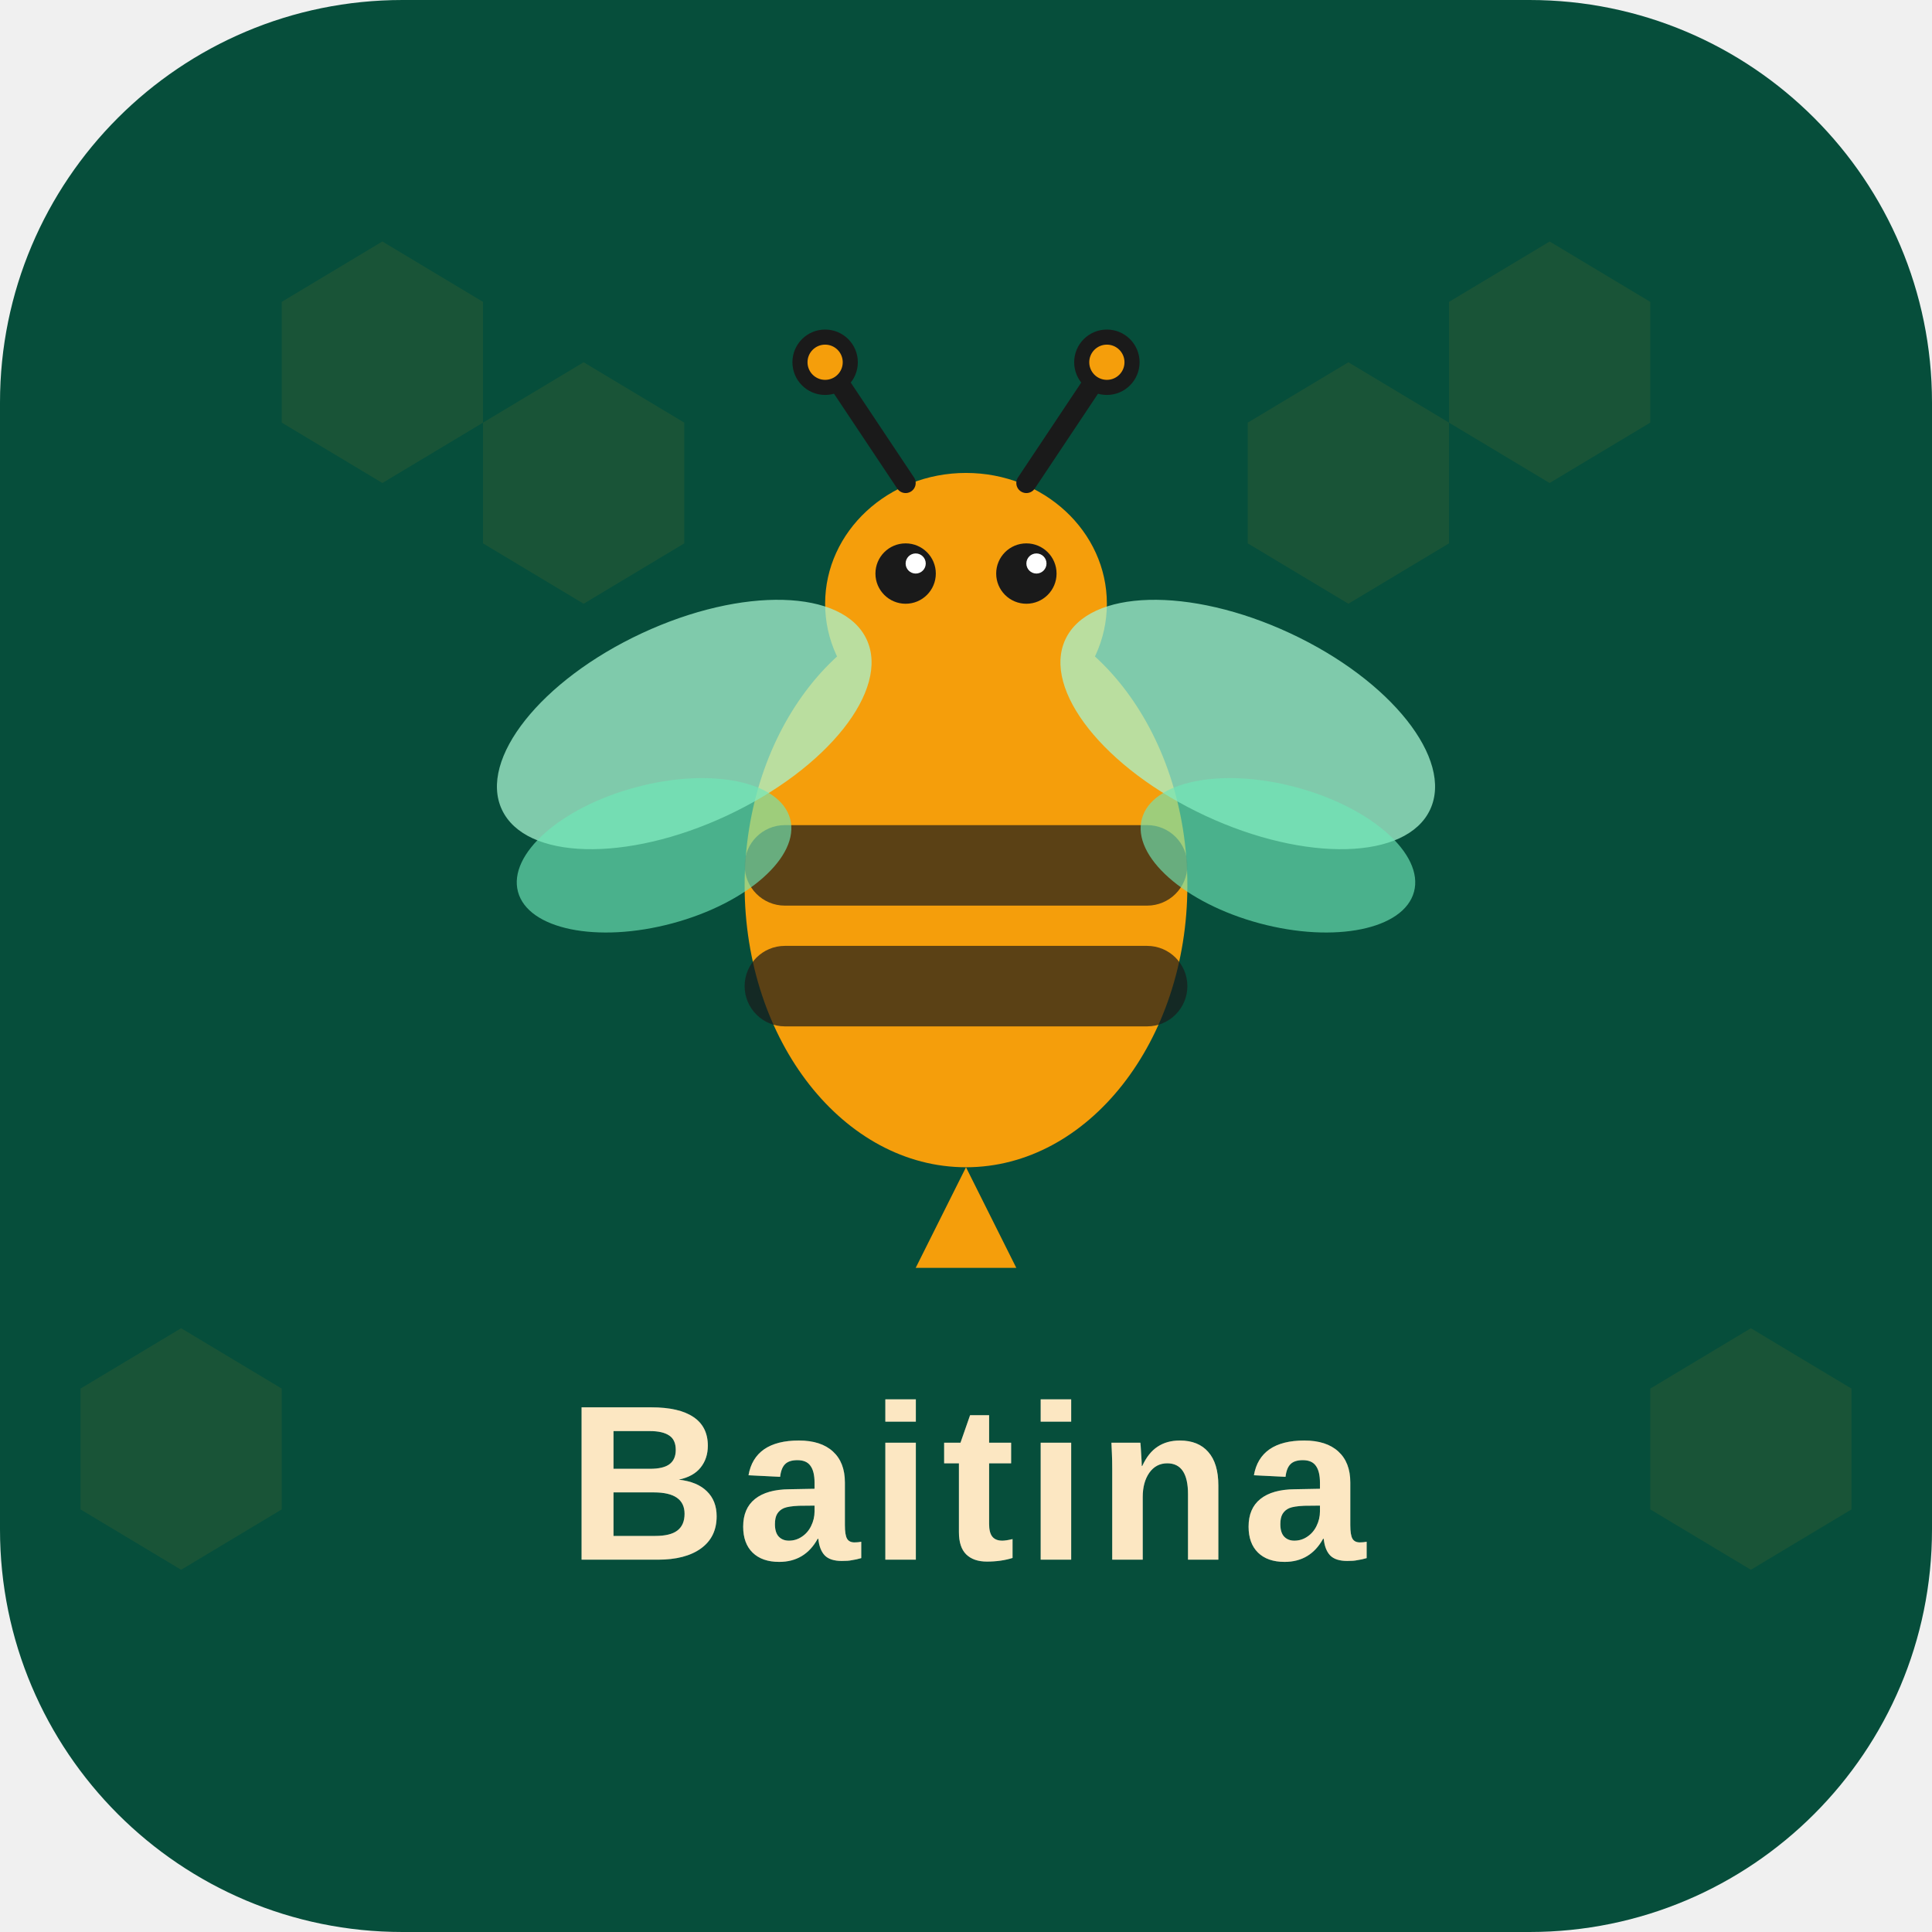
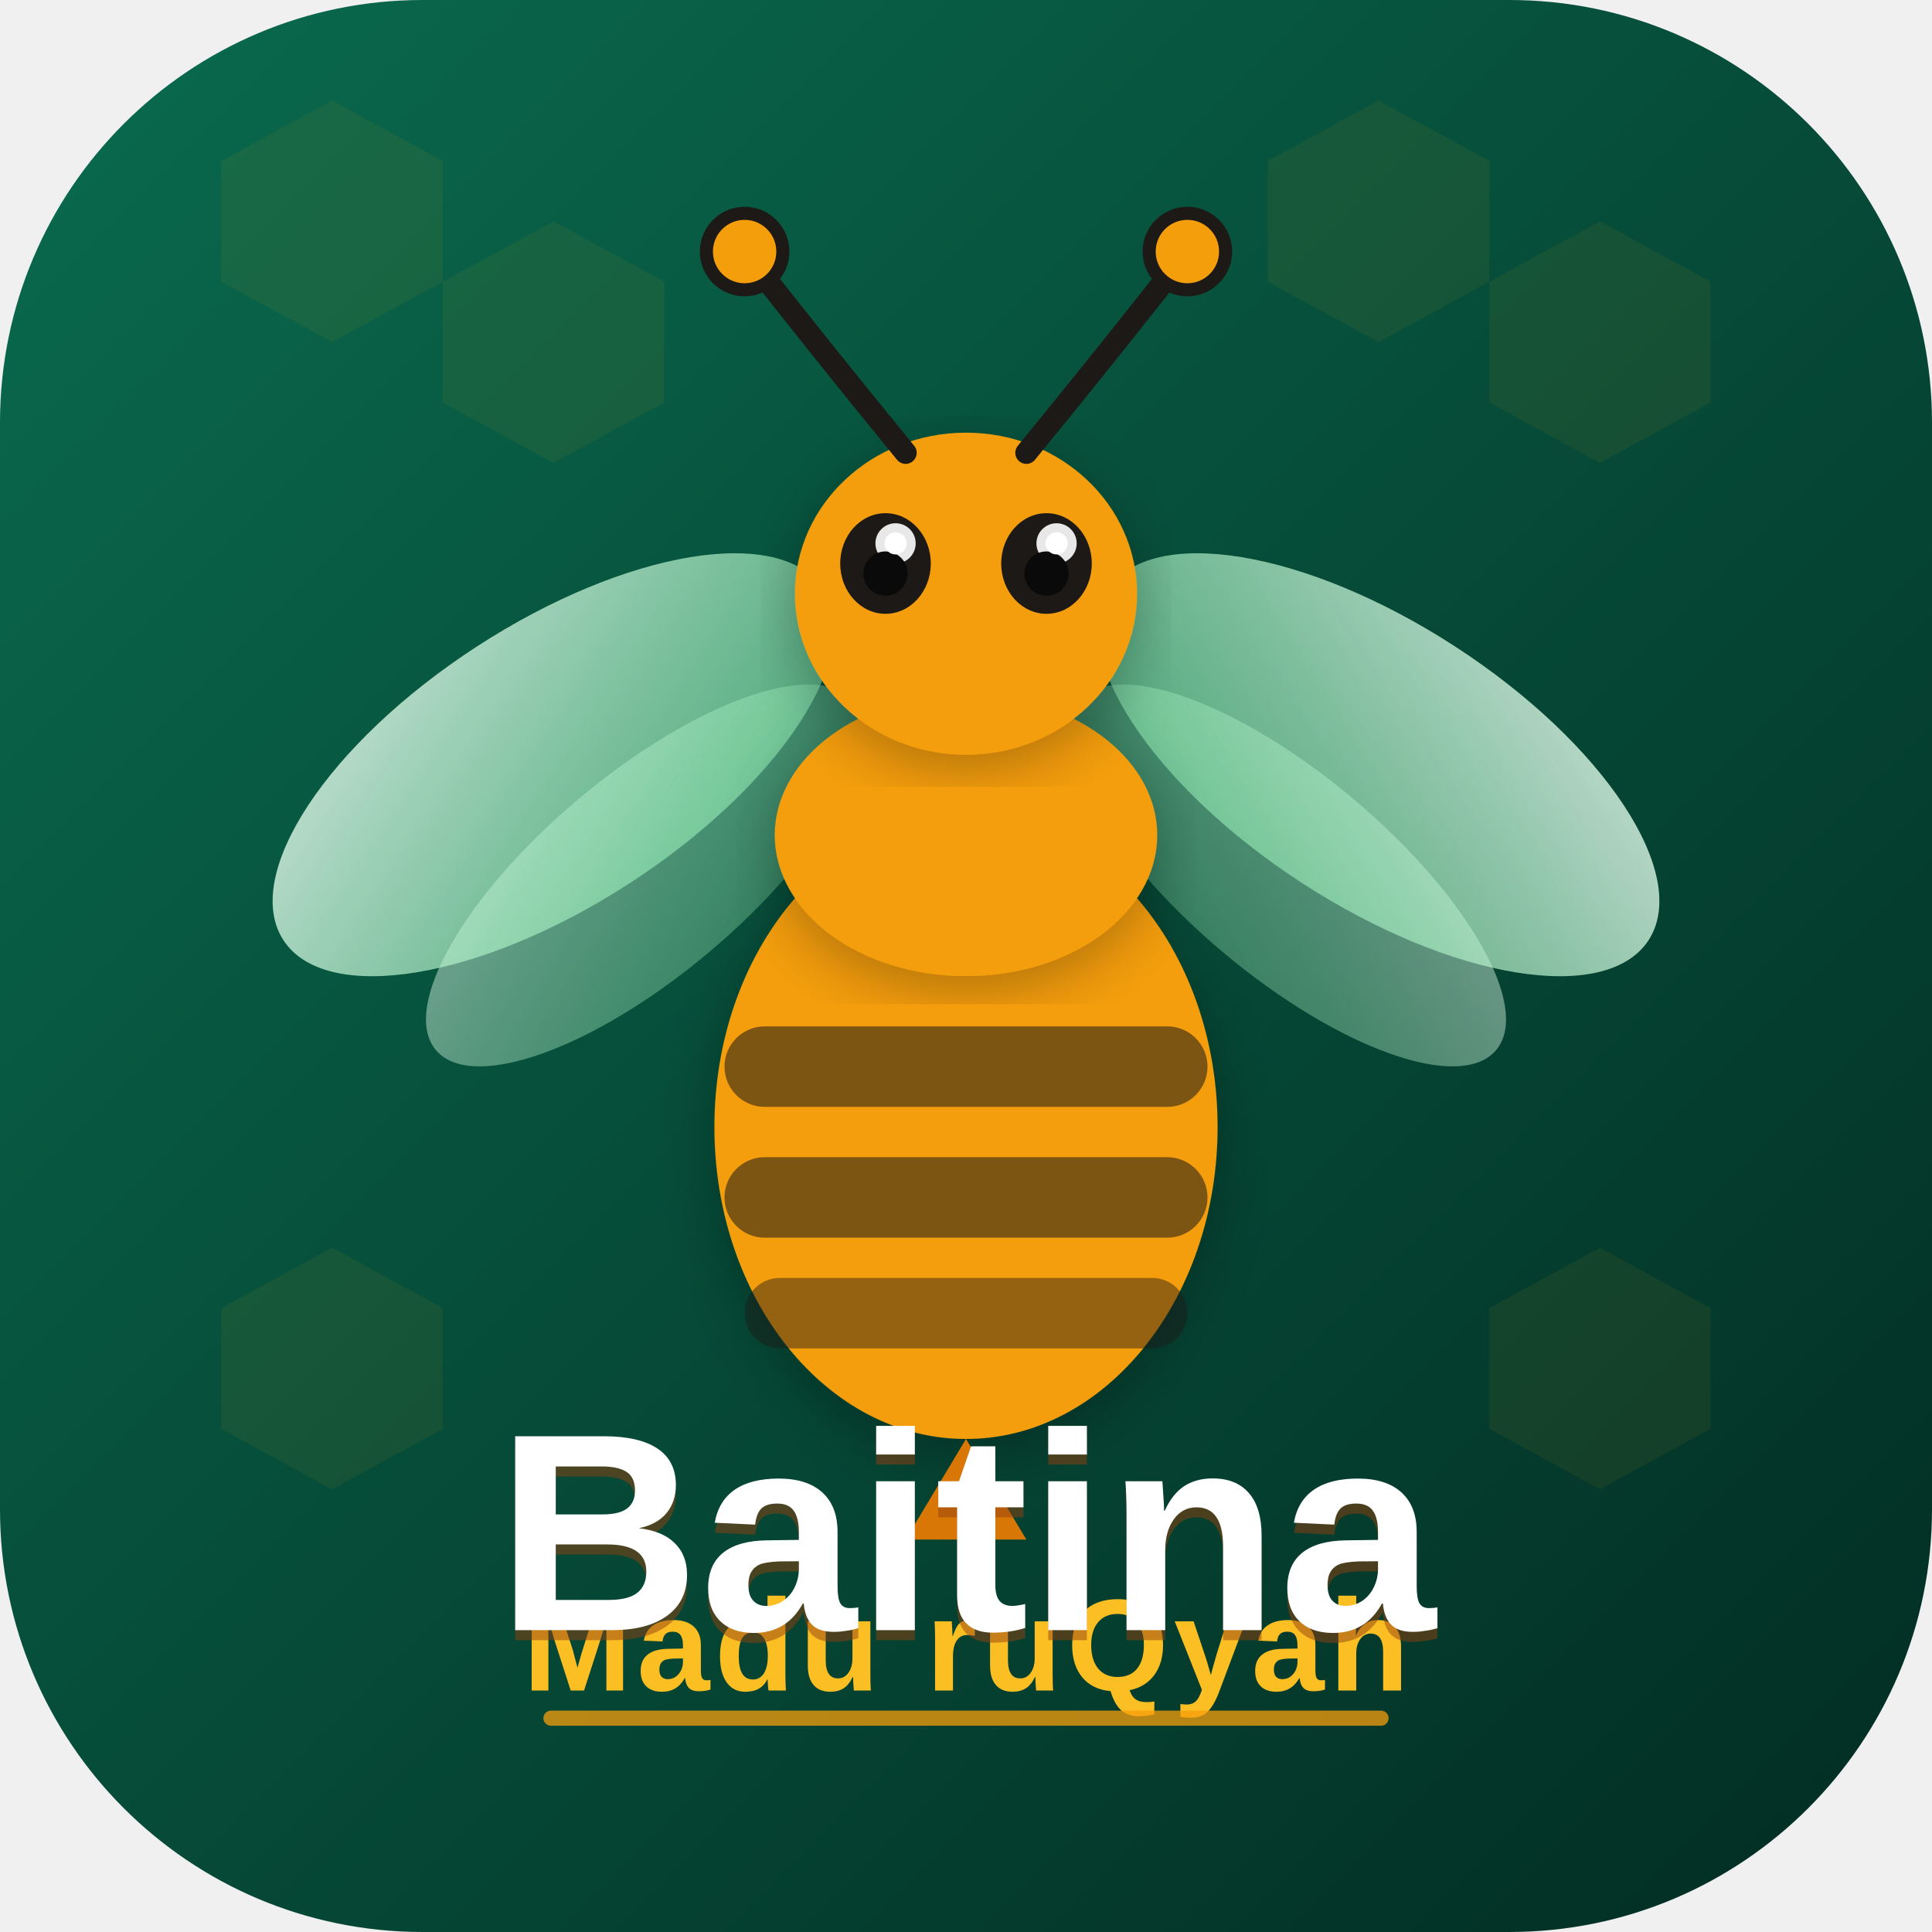
<svg xmlns="http://www.w3.org/2000/svg" viewBox="0 0 192 192" width="192" height="192">
-   <rect width="192" height="192" rx="40" fill="#064E3B" />
-   <g opacity="0.08" fill="#F59E0B">
-     <polygon points="28,30 38,24 48,30 48,42 38,48 28,42" />
-     <polygon points="48,42 58,36 68,42 68,54 58,60 48,54" />
-     <polygon points="144,30 154,24 164,30 164,42 154,48 144,42" />
-     <polygon points="124,42 134,36 144,42 144,54 134,60 124,54" />
-     <polygon points="8,138 18,132 28,138 28,150 18,156 8,150" />
-     <polygon points="164,138 174,132 184,138 184,150 174,156 164,150" />
+   <defs>
+     <linearGradient id="bg" x1="0" y1="0" x2="192" y2="192" gradientUnits="userSpaceOnUse">
+       <stop offset="0%" stop-color="#0A6B4E" />
+       <stop offset="100%" stop-color="#022C22" />
+     </linearGradient>
+     <linearGradient id="wL" x1="0" y1="0" x2="1" y2="1">
+       <stop offset="0%" stop-color="#F0FDF4" stop-opacity="0.95" />
+       <stop offset="100%" stop-color="#86EFAC" stop-opacity="0.6" />
+     </linearGradient>
+     <linearGradient id="wR" x1="1" y1="0" x2="0" y2="1">
+       <stop offset="0%" stop-color="#F0FDF4" stop-opacity="0.95" />
+       <stop offset="100%" stop-color="#86EFAC" stop-opacity="0.6" />
+     </linearGradient>
+     <filter id="sh">
+       <feDropShadow dx="0" dy="1.5" stdDeviation="3" flood-color="#000" flood-opacity="0.28" />
+     </filter>
+     <filter id="gl">
+       <feGaussianBlur stdDeviation="3" result="b" />
+       <feMerge>
+         <feMergeNode in="b" />
+         <feMergeNode in="SourceGraphic" />
+       </feMerge>
+     </filter>
+   </defs>
+   <rect width="192" height="192" rx="42" fill="url(#bg)" />
+   <g fill="#F59E0B" opacity="0.07">
+     <polygon points="22,16 33,10 44,16 44,28 33,34 22,28" />
+     <polygon points="44,28 55,22 66,28 66,40 55,46 44,40" />
+     <polygon points="126,16 137,10 148,16 148,28 137,34 126,28" />
+     <polygon points="148,28 159,22 170,28 170,40 159,46 148,40" />
+     <polygon points="22,130 33,124 44,130 44,142 33,148 22,142" />
+     <polygon points="148,130 159,124 170,130 170,142 159,148 148,142" />
  </g>
-   <ellipse cx="96" cy="88" rx="22" ry="28" fill="#F59E0B" />
-   <rect x="74" y="82" width="44" height="8" rx="4" fill="#1a1a1a" opacity="0.7" />
-   <rect x="74" y="94" width="44" height="8" rx="4" fill="#1a1a1a" opacity="0.7" />
-   <ellipse cx="96" cy="60" rx="14" ry="13" fill="#F59E0B" />
-   <circle cx="90" cy="57" r="3" fill="#1a1a1a" />
-   <circle cx="102" cy="57" r="3" fill="#1a1a1a" />
-   <circle cx="91" cy="56" r="1" fill="white" />
-   <circle cx="103" cy="56" r="1" fill="white" />
-   <line x1="90" y1="48" x2="82" y2="36" stroke="#1a1a1a" stroke-width="2" stroke-linecap="round" />
-   <circle cx="82" cy="36" r="2.5" fill="#F59E0B" stroke="#1a1a1a" stroke-width="1.5" />
-   <line x1="102" y1="48" x2="110" y2="36" stroke="#1a1a1a" stroke-width="2" stroke-linecap="round" />
-   <circle cx="110" cy="36" r="2.5" fill="#F59E0B" stroke="#1a1a1a" stroke-width="1.5" />
-   <ellipse cx="68" cy="72" rx="20" ry="10" fill="#A7F3D0" opacity="0.75" transform="rotate(-25 68 72)" />
-   <ellipse cx="65" cy="85" rx="14" ry="7" fill="#6EE7B7" opacity="0.65" transform="rotate(-15 65 85)" />
-   <ellipse cx="124" cy="72" rx="20" ry="10" fill="#A7F3D0" opacity="0.75" transform="rotate(25 124 72)" />
-   <ellipse cx="127" cy="85" rx="14" ry="7" fill="#6EE7B7" opacity="0.65" transform="rotate(15 127 85)" />
-   <polygon points="96,116 91,126 101,126" fill="#F59E0B" />
-   <text x="96" y="155" font-family="'Arial Rounded MT Bold', 'Arial', sans-serif" font-size="22" font-weight="bold" fill="white" text-anchor="middle" letter-spacing="1">Baitina</text>
-   <text x="96" y="155" font-family="'Arial Rounded MT Bold', 'Arial', sans-serif" font-size="22" font-weight="bold" fill="#F59E0B" text-anchor="middle" letter-spacing="1" opacity="0.25">Baitina</text>
+   <ellipse cx="64" cy="87" rx="27" ry="10" fill="url(#wL)" opacity="0.5" transform="rotate(-40,64,87)" />
+   <ellipse cx="128" cy="87" rx="27" ry="10" fill="url(#wR)" opacity="0.5" transform="rotate(40,128,87)" />
+   <ellipse cx="55" cy="76" rx="32" ry="14" fill="url(#wL)" opacity="0.88" transform="rotate(-33,55,76)" />
+   <ellipse cx="137" cy="76" rx="32" ry="14" fill="url(#wR)" opacity="0.88" transform="rotate(33,137,76)" />
+   <ellipse cx="96" cy="112" rx="25" ry="31" fill="#F59E0B" filter="url(#sh)" />
+   <rect x="72" y="102" width="48" height="8" rx="4" fill="#1C1917" opacity="0.55" />
+   <rect x="72" y="115" width="48" height="8" rx="4" fill="#1C1917" opacity="0.55" />
+   <rect x="74" y="127" width="44" height="7" rx="3.5" fill="#1C1917" opacity="0.45" />
+   <polygon points="96,143 90,153 102,153" fill="#D97706" />
+   <ellipse cx="96" cy="83" rx="19" ry="14" fill="#F59E0B" filter="url(#sh)" />
+   <ellipse cx="96" cy="59" rx="17" ry="16" fill="#F59E0B" filter="url(#sh)" />
+   <ellipse cx="88" cy="56" rx="4.5" ry="5" fill="#1C1917" />
+   <circle cx="89" cy="54" r="2" fill="white" opacity="0.9" />
+   <circle cx="88" cy="57" r="2.2" fill="#0A0A0A" />
+   <circle cx="89" cy="54" r="1.1" fill="white" />
+   <ellipse cx="104" cy="56" rx="4.5" ry="5" fill="#1C1917" />
+   <circle cx="105" cy="54" r="2" fill="white" opacity="0.9" />
+   <circle cx="104" cy="57" r="2.2" fill="#0A0A0A" />
+   <circle cx="105" cy="54" r="1.1" fill="white" />
+   <path d="M90,45 Q81,34 74,25" stroke="#1C1917" stroke-width="2.2" fill="none" stroke-linecap="round" />
+   <circle cx="74" cy="25" r="3.8" fill="#F59E0B" stroke="#1C1917" stroke-width="1.3" />
+   <path d="M102,45 Q111,34 118,25" stroke="#1C1917" stroke-width="2.2" fill="none" stroke-linecap="round" />
+   <circle cx="118" cy="25" r="3.8" fill="#F59E0B" stroke="#1C1917" stroke-width="1.3" />
+   <text x="96" y="168" font-family="'Arial Rounded MT Bold',Arial,sans-serif" font-size="13" font-weight="700" fill="#FBBF24" text-anchor="middle" letter-spacing="0.5">Madu ruQyah</text>
+   <text x="96" y="163" font-family="'Arial Rounded MT Bold',Arial,sans-serif" font-size="28" font-weight="900" fill="#92400E" text-anchor="middle" opacity="0.5">Baitina</text>
+   <text x="96" y="162" font-family="'Arial Rounded MT Bold',Arial,sans-serif" font-size="28" font-weight="900" fill="white" text-anchor="middle">Baitina</text>
+   <rect x="54" y="170" width="84" height="1.5" rx="0.75" fill="#F59E0B" opacity="0.75" />
</svg>
